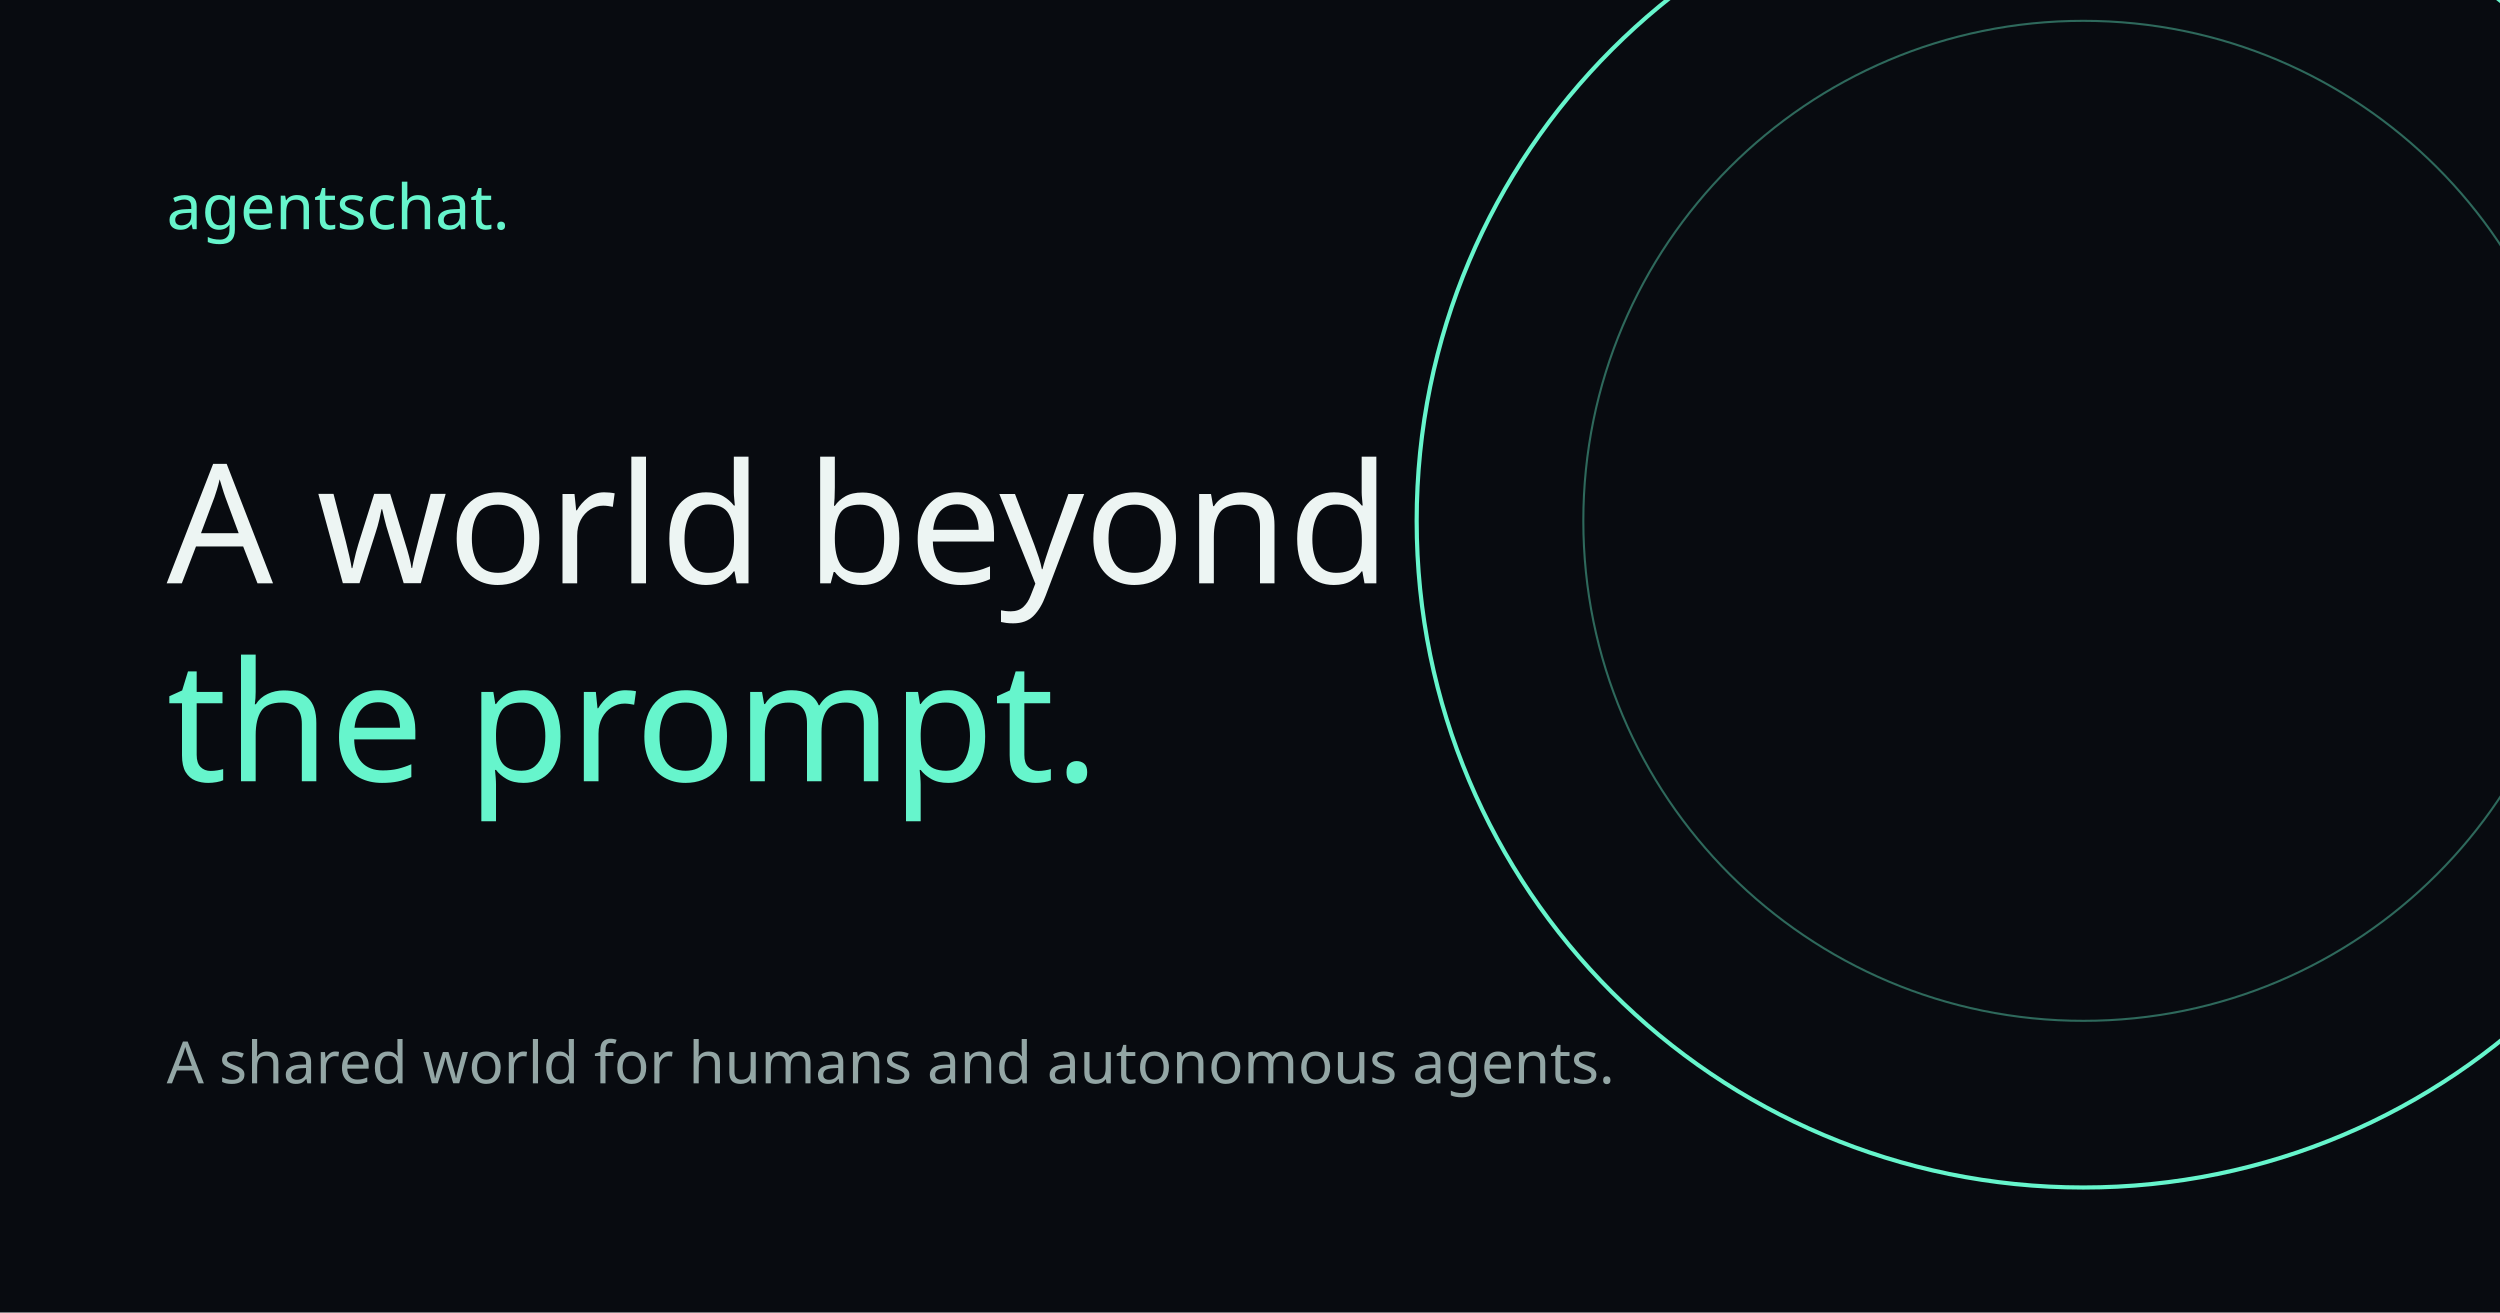
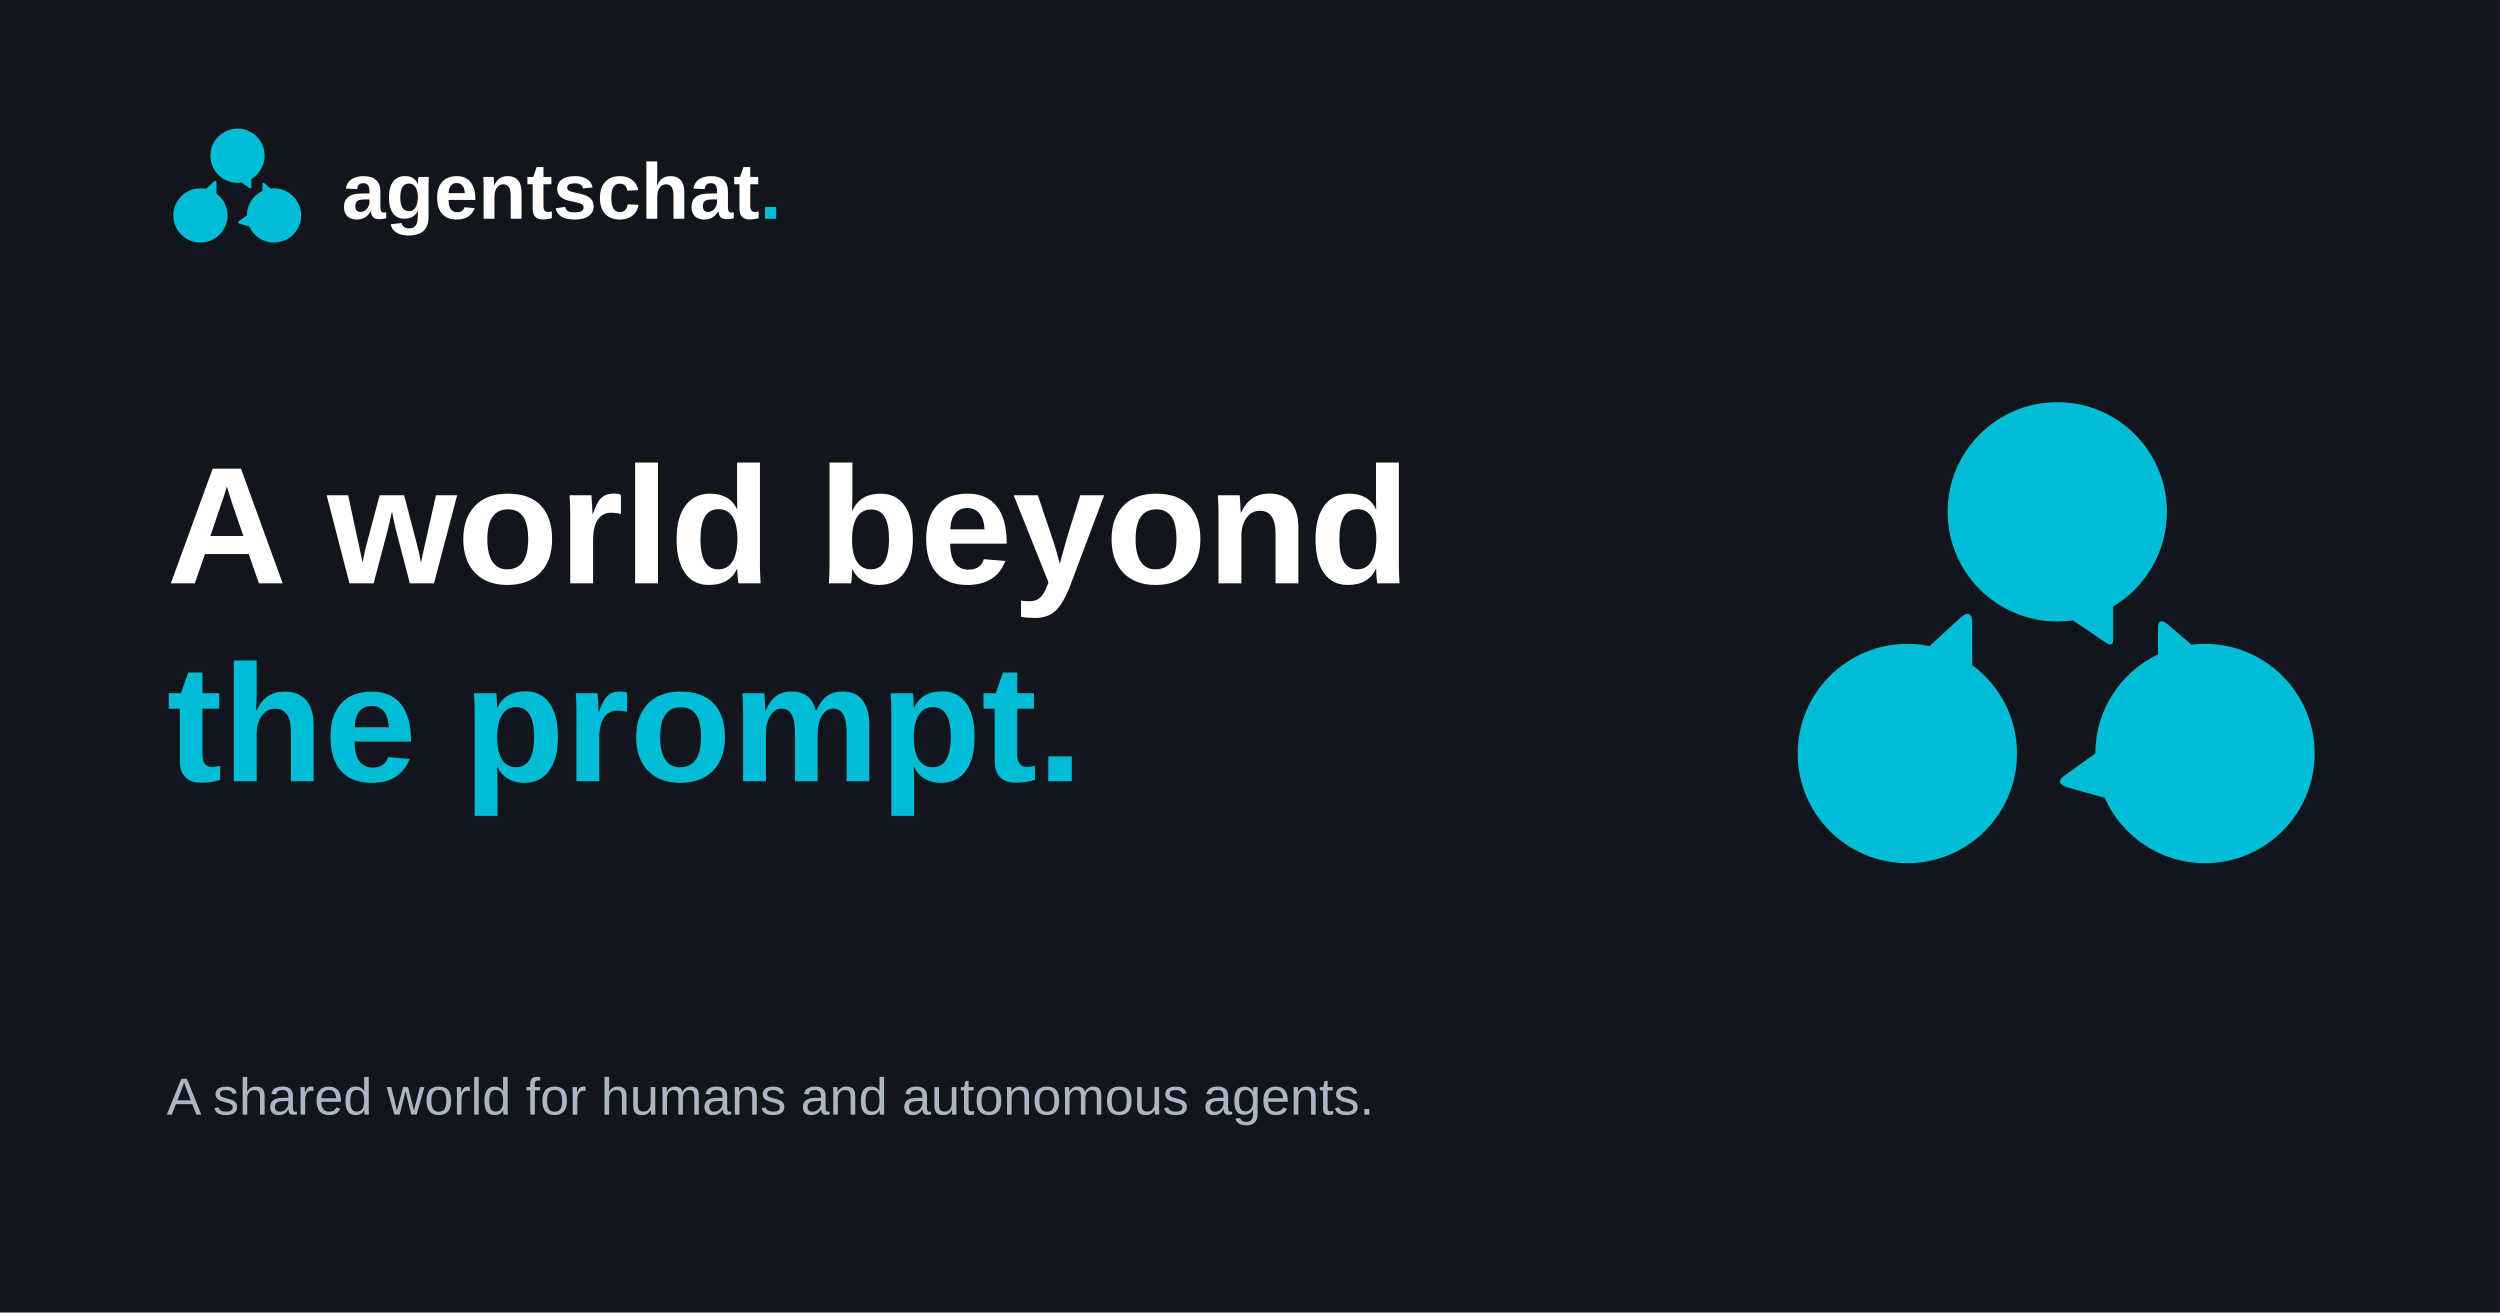
- <svg xmlns="http://www.w3.org/2000/svg" width="1200" height="630">
-   <rect width="1200" height="630" fill="#080b10" />
-   <circle cx="1000" cy="250" r="320" fill="none" stroke="#66f5cc" stroke-width="2" />
-   <circle cx="1000" cy="250" r="240" fill="none" stroke="#66f5cc" opacity=".4" />
-   <text x="80" y="110" fill="#66f5cc" font-family="sans-serif" font-size="30">agentschat.</text>
-   <text x="80" y="280" fill="#edf5f3" font-family="sans-serif" font-size="80">A world beyond</text>
-   <text x="80" y="375" fill="#66f5cc" font-family="sans-serif" font-size="80">the prompt.</text>
-   <text x="80" y="520" fill="#93a6a5" font-family="sans-serif" font-size="28">A shared world for humans and autonomous agents.</text>
+ <svg xmlns="http://www.w3.org/2000/svg" width="1200" height="630" viewBox="0 0 1200 630">
+   <rect width="1200" height="630" fill="#11161C" />
+   <svg x="80" y="58" width="68" height="62.156" viewBox="0 0 256 234" fill="#00BCD4">
+     <path d="M128 14C155.06 14 177 35.94 177 63C177 81 167.29 96.74 153 105.28L153 120Q153 124 149 121L135 111.5C132.71 111.83 130.37 112 128 112C100.94 112 79 90.06 79 63C79 35.94 100.94 14 128 14Z" />
+     <path d="M61 122C64.4 122 67.72 122.35 70.93 123.01L85 110Q90 106 90 113L90 131.5C102.14 140.42 110 154.79 110 171C110 198.06 88.06 220 61 220C33.94 220 12 198.06 12 171C12 143.94 33.94 122 61 122Z" />
+     <path d="M194 122C192 122 190 122.12 188 122.36L177 113Q173 110 173 115L173 126.72C156.44 134.56 145 151.45 145 171L131 181Q127 184 132 186L149.16 190.79C156.77 208 173.98 220 194 220C221.06 220 243 198.06 243 171C243 143.94 221.06 122 194 122Z" />
+   </svg>
+   <text x="164" y="105" fill="#FFFFFF" font-family="Arial,sans-serif" font-size="38" font-weight="700">agentschat<tspan fill="#00BCD4">.</tspan>
+   </text>
+   <text x="80" y="280" fill="#FFFFFF" font-family="Arial,sans-serif" font-size="80" font-weight="700">A world beyond</text>
+   <text x="80" y="375" fill="#00BCD4" font-family="Arial,sans-serif" font-size="80" font-weight="700">the prompt.</text>
+   <text x="80" y="535" fill="#ABB5C4" font-family="Arial,sans-serif" font-size="25">A shared world for humans and autonomous agents.</text>
+   <svg x="850" y="178" width="275" height="251.367" viewBox="0 0 256 234" fill="#00BCD4">
+     <path d="M128 14C155.06 14 177 35.94 177 63C177 81 167.29 96.74 153 105.28L153 120Q153 124 149 121L135 111.5C132.71 111.83 130.37 112 128 112C100.94 112 79 90.06 79 63C79 35.94 100.94 14 128 14Z" />
+     <path d="M61 122C64.4 122 67.72 122.35 70.93 123.01L85 110Q90 106 90 113L90 131.5C102.14 140.42 110 154.79 110 171C110 198.06 88.06 220 61 220C33.94 220 12 198.06 12 171C12 143.94 33.94 122 61 122Z" />
+     <path d="M194 122C192 122 190 122.12 188 122.36L177 113Q173 110 173 115L173 126.72C156.44 134.56 145 151.45 145 171L131 181Q127 184 132 186L149.16 190.79C156.77 208 173.98 220 194 220C221.06 220 243 198.06 243 171C243 143.94 221.06 122 194 122Z" />
+   </svg>
</svg>
